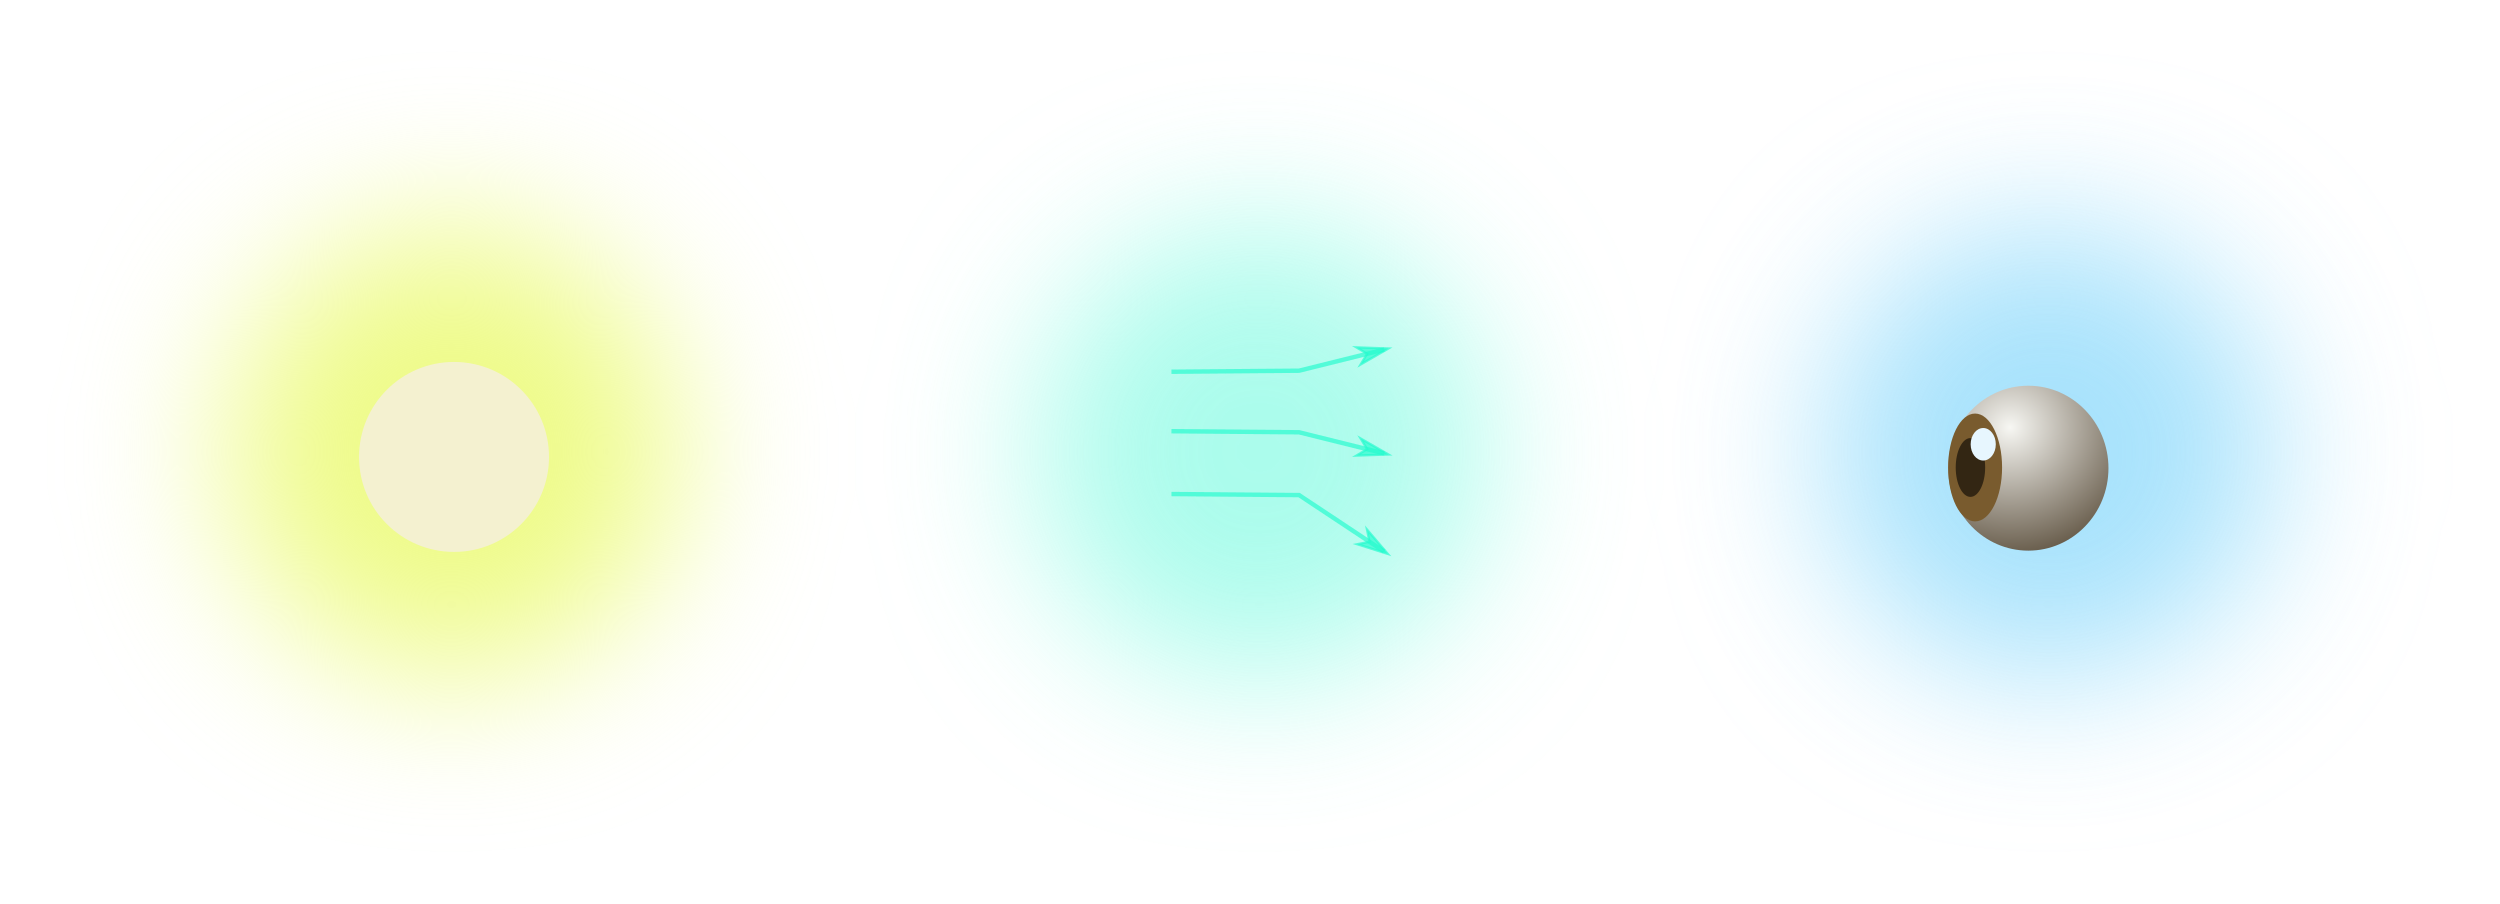
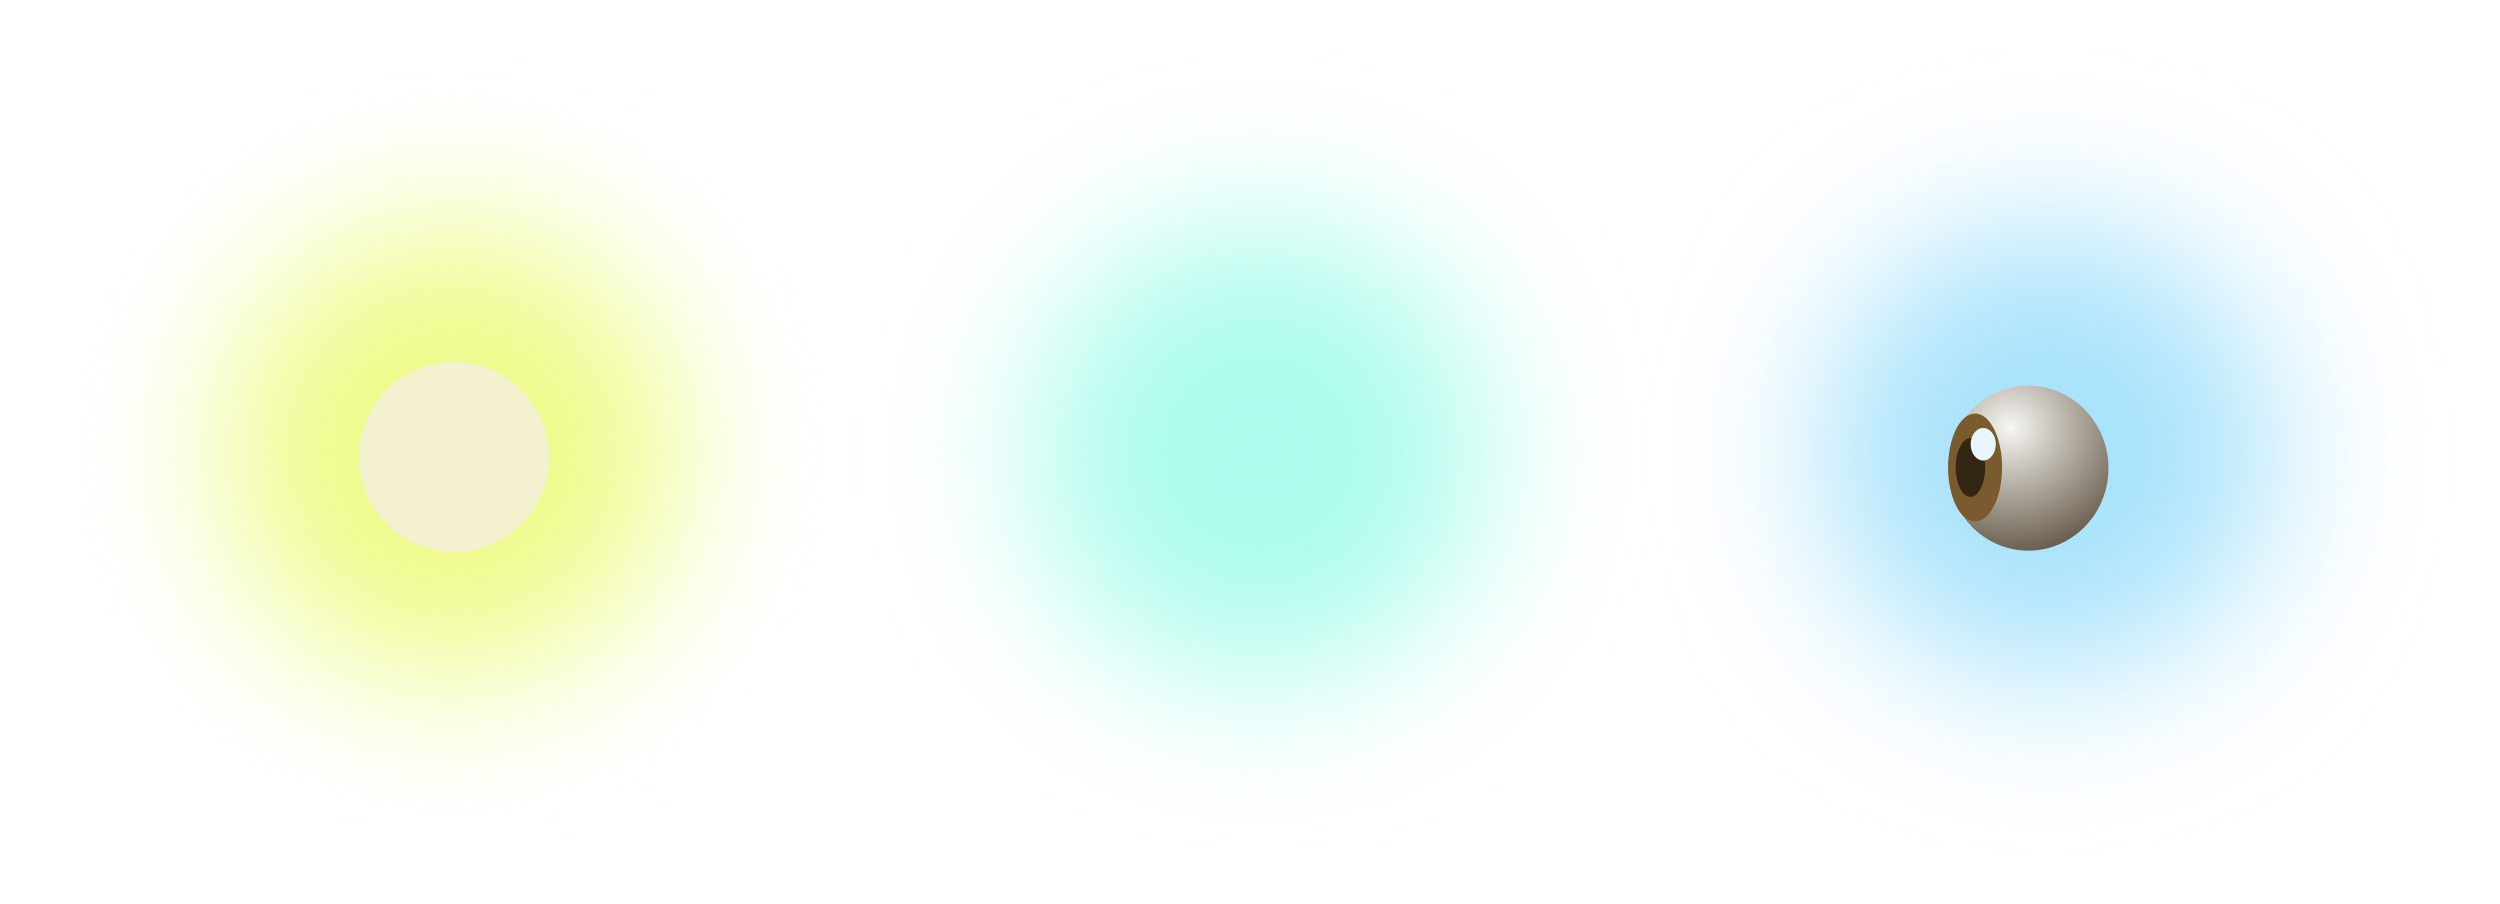
<svg xmlns="http://www.w3.org/2000/svg" xmlns:xlink="http://www.w3.org/1999/xlink" width="56.878mm" height="20.551mm" viewBox="0 0 56.878 20.551" version="1.1" id="svg1919">
  <defs id="defs1916">
    <linearGradient id="linearGradient8062">
      <stop style="stop-color:#f7f7f3;stop-opacity:1" offset="0" id="stop8058" />
      <stop style="stop-color:#554835;stop-opacity:1" offset="1" id="stop8060" />
    </linearGradient>
    <linearGradient id="linearGradient6531">
      <stop style="stop-color:#f7f7f3;stop-opacity:1" offset="0" id="stop6527" />
      <stop style="stop-color:#b09d81;stop-opacity:1" offset="1" id="stop6529" />
    </linearGradient>
    <linearGradient id="linearGradient6184">
      <stop style="stop-color:#88fbd2;stop-opacity:1" offset="0" id="stop6180" />
      <stop style="stop-color:#6ef8ce;stop-opacity:0;" offset="1" id="stop6182" />
    </linearGradient>
    <linearGradient id="linearGradient11644">
      <stop style="stop-color:#ffffff;stop-opacity:1" offset="0" id="stop11640" />
      <stop style="stop-color:#d5cbbc;stop-opacity:1" offset="1" id="stop11642" />
    </linearGradient>
    <linearGradient id="linearGradient8971">
      <stop style="stop-color:#35813b;stop-opacity:1" offset="0" id="stop8967" />
      <stop style="stop-color:#1b441b;stop-opacity:1" offset="1" id="stop8969" />
    </linearGradient>
    <marker style="overflow:visible" id="Arrow1Mend" refX="0" refY="0" orient="auto">
      <path transform="matrix(-0.4,0,0,-0.4,-4,0)" style="fill:context-stroke;fill-rule:evenodd;stroke:context-stroke;stroke-width:1pt" d="M 0,0 5,-5 -12.5,0 5,5 Z" id="path6926" />
    </marker>
    <linearGradient id="linearGradient6579">
      <stop style="stop-color:#6ecaf8;stop-opacity:1;" offset="0" id="stop6575" />
      <stop style="stop-color:#6ecaf8;stop-opacity:0;" offset="1" id="stop6577" />
    </linearGradient>
    <filter style="color-interpolation-filters:sRGB" id="filter6571" x="-0.404" y="-0.404" width="1.809" height="1.809">
      <feGaussianBlur stdDeviation="1.728" id="feGaussianBlur6573" />
    </filter>
    <linearGradient xlink:href="#linearGradient6579" id="linearGradient6581" x1="93.383" y1="100.019" x2="93.383" y2="63.141" gradientUnits="userSpaceOnUse" />
    <radialGradient xlink:href="#linearGradient6579" id="radialGradient8110" cx="105.24" cy="79.818" fx="105.24" fy="79.818" r="0.976" gradientUnits="userSpaceOnUse" gradientTransform="matrix(0.6030273,0,0,0.6030273,38.56063,28.7973)" />
    <radialGradient xlink:href="#linearGradient6579" id="radialGradient8213" gradientUnits="userSpaceOnUse" gradientTransform="matrix(0.6030273,0,0,0.6030273,38.05608,29.25981)" cx="105.24" cy="79.818" fx="105.24" fy="79.818" r="0.976" />
    <radialGradient xlink:href="#linearGradient6579" id="radialGradient8217" gradientUnits="userSpaceOnUse" gradientTransform="matrix(0.6030273,0,0,0.6030273,38.93904,29.13367)" cx="105.24" cy="79.818" fx="105.24" fy="79.818" r="0.976" />
    <radialGradient xlink:href="#linearGradient6579" id="radialGradient8225" gradientUnits="userSpaceOnUse" gradientTransform="matrix(0.6030273,0,0,0.6030273,41.26883,30.01663)" cx="105.24" cy="79.818" fx="105.24" fy="79.818" r="0.976" />
    <linearGradient xlink:href="#linearGradient8971" id="linearGradient8946" gradientUnits="userSpaceOnUse" x1="93.383" y1="100.019" x2="93.383" y2="63.141" gradientTransform="matrix(1,0,0,0.1157899,0,-121.0366)" />
    <filter style="color-interpolation-filters:sRGB" id="filter10713" x="-0.749" y="-0.23" width="2.498" height="1.46">
      <feGaussianBlur stdDeviation="0.674" id="feGaussianBlur10715" />
    </filter>
    <radialGradient xlink:href="#linearGradient6579" id="radialGradient11516" gradientUnits="userSpaceOnUse" gradientTransform="matrix(0.6030273,0,0,0.6030273,40.57859,27.30498)" cx="105.24" cy="79.818" fx="105.24" fy="79.818" r="0.976" />
    <radialGradient xlink:href="#linearGradient6579" id="radialGradient11520" gradientUnits="userSpaceOnUse" gradientTransform="matrix(0.6030273,0,0,0.6030273,41.10776,26.77581)" cx="105.24" cy="79.818" fx="105.24" fy="79.818" r="0.976" />
    <radialGradient xlink:href="#linearGradient11644" id="radialGradient11648" cx="107.048" cy="-101.914" fx="107.048" fy="-101.914" r="3.029" gradientTransform="matrix(1.425518,-0.5377639,0.7487234,1.984734,30.75449,157.9487)" gradientUnits="userSpaceOnUse" />
    <linearGradient xlink:href="#linearGradient6579" id="linearGradient13010" gradientUnits="userSpaceOnUse" x1="93.383" y1="100.019" x2="93.383" y2="63.141" gradientTransform="translate(0,64.4256)" />
    <radialGradient xlink:href="#linearGradient6184" id="radialGradient13384" gradientUnits="userSpaceOnUse" gradientTransform="matrix(0.6030273,0,0,0.6030273,-42.2831,22.18765)" cx="105.24" cy="79.818" fx="105.24" fy="79.818" r="0.976" />
    <radialGradient xlink:href="#linearGradient6184" id="radialGradient13386" gradientUnits="userSpaceOnUse" gradientTransform="matrix(0.6030273,0,0,0.6030273,-42.81226,22.71682)" cx="105.24" cy="79.818" fx="105.24" fy="79.818" r="0.976" />
    <radialGradient xlink:href="#linearGradient8062" id="radialGradient13388" gradientUnits="userSpaceOnUse" gradientTransform="matrix(1.122454,-0.1739432,0.1873045,1.071366,-49.71862,30.89984)" cx="106.882" cy="-101.166" fx="106.882" fy="-101.166" r="3.029" />
    <radialGradient xlink:href="#linearGradient6184" id="radialGradient13392" gradientUnits="userSpaceOnUse" gradientTransform="matrix(0.6030273,0,0,0.6030273,-42.12203,25.42847)" cx="105.24" cy="79.818" fx="105.24" fy="79.818" r="0.976" />
    <radialGradient xlink:href="#linearGradient6184" id="radialGradient1633" gradientUnits="userSpaceOnUse" gradientTransform="matrix(0.6030273,0,0,0.6030273,-7.896497,-103.9098)" cx="105.24" cy="79.818" fx="105.24" fy="79.818" r="0.976" />
    <radialGradient xlink:href="#linearGradient6184" id="radialGradient1635" gradientUnits="userSpaceOnUse" gradientTransform="matrix(0.6030273,0,0,0.6030273,-8.77946,-103.7836)" cx="105.24" cy="79.818" fx="105.24" fy="79.818" r="0.976" />
    <radialGradient xlink:href="#linearGradient6184" id="radialGradient1637" gradientUnits="userSpaceOnUse" gradientTransform="matrix(0.6030273,0,0,0.6030273,-8.27491,-104.2461)" cx="105.24" cy="79.818" fx="105.24" fy="79.818" r="0.976" />
    <radialGradient xlink:href="#linearGradient6184" id="radialGradient1643" gradientUnits="userSpaceOnUse" gradientTransform="matrix(0.6030273,0,0,0.6030273,-124.2983,-6.871051)" cx="105.24" cy="79.818" fx="105.24" fy="79.818" r="0.976" />
    <radialGradient xlink:href="#linearGradient6184" id="radialGradient1645" gradientUnits="userSpaceOnUse" gradientTransform="matrix(0.6030273,0,0,0.6030273,-124.8275,-6.341884)" cx="105.24" cy="79.818" fx="105.24" fy="79.818" r="0.976" />
    <radialGradient xlink:href="#linearGradient6184" id="radialGradient1653" gradientUnits="userSpaceOnUse" gradientTransform="matrix(0.6030273,0,0,0.6030273,-38.49634,29.4725)" cx="105.24" cy="79.818" fx="105.24" fy="79.818" r="0.976" />
    <radialGradient xlink:href="#linearGradient6184" id="radialGradient1659" gradientUnits="userSpaceOnUse" gradientTransform="matrix(0.6030273,0,0,0.6030273,14.92084,-42.80342)" cx="105.24" cy="79.818" fx="105.24" fy="79.818" r="0.976" />
    <radialGradient xlink:href="#linearGradient6184" id="radialGradient1661" gradientUnits="userSpaceOnUse" gradientTransform="matrix(0.6030273,0,0,0.6030273,14.39167,-42.27425)" cx="105.24" cy="79.818" fx="105.24" fy="79.818" r="0.976" />
    <radialGradient xlink:href="#linearGradient6184" id="radialGradient6186" cx="30.168" cy="93.913" fx="30.168" fy="93.913" r="0.589" gradientUnits="userSpaceOnUse" gradientTransform="translate(-12.52291,-24.25697)" />
    <radialGradient xlink:href="#linearGradient6531" id="radialGradient6872" gradientUnits="userSpaceOnUse" gradientTransform="matrix(1.474861,-0.2285547,0.2461109,1.407734,-81.54775,71.25076)" cx="106.882" cy="-101.166" fx="106.882" fy="-101.166" r="3.029" />
  </defs>
  <g id="layer1" transform="translate(-5.571202,-86.3522)">
    <circle style="opacity:0.734;mix-blend-mode:normal;fill:#88d8fb;fill-opacity:1;stroke:none;stroke-width:0.5;filter:url(#filter6571)" id="circle3615" cx="52.173" cy="96.628" r="5.127" />
    <circle style="opacity:0.705;mix-blend-mode:normal;fill:#88fbe4;fill-opacity:1;stroke:none;stroke-width:0.5;filter:url(#filter6571)" id="circle2165" cx="34.225" cy="96.628" r="5.127" />
    <rect style="opacity:0.499;fill:url(#linearGradient6581);fill-opacity:1;stroke:none;stroke-width:0.558;stroke-opacity:1" id="rect3906" width="33.92" height="52.202" x="77.212" y="61.691" />
    <circle style="fill:#e8dec4;fill-opacity:1;stroke:#dbcca3;stroke-width:0.5;stroke-opacity:1" id="circle4144" cx="137.653" cy="98.211" r="15.382" />
    <path style="fill:#fcfaf7;fill-opacity:1;stroke:#dbcca3;stroke-width:0.5;stroke-opacity:1" id="circle4437" d="m 123.905,105.111 a 15.382,15.382 0 0 1 0.477,-14.677 l 13.272,7.777 z" />
    <ellipse style="fill:#795b2e;fill-opacity:1;stroke:none;stroke-width:1.036;stroke-opacity:1" id="path5293" cx="124.914" cy="97.916" rx="2.65" ry="5.966" />
    <ellipse style="fill:#332613;fill-opacity:1;stroke:none;stroke-width:0.565;stroke-opacity:1" id="ellipse5411" cx="124.457" cy="97.916" rx="1.445" ry="3.254" />
    <ellipse style="fill:#e7f6fe;fill-opacity:1;stroke:none;stroke-width:0.389;stroke-opacity:1" id="ellipse7188" cx="125.712" cy="95.348" rx="1.236" ry="1.802" />
    <circle style="mix-blend-mode:normal;fill:#fcd9ae;fill-opacity:1;stroke:none;stroke-width:0.5;filter:url(#filter6571)" id="path6357" cx="83.726" cy="77.663" r="5.127" />
    <g id="path6783">
      <path style="color:#000000;fill:#59a1c9;-inkscape-stroke:none" d="m 89.455,78.312 v 0.234 h 8.867 V 78.312 Z" id="path10902" />
      <g id="g10890">
        <g id="path10892">
          <path style="color:#000000;fill:#59a1c9;fill-rule:evenodd;stroke-width:0.094pt;-inkscape-stroke:none" d="m 97.387,78.429 -0.468,0.468 1.638,-0.468 -1.638,-0.468 z" id="path10896" />
          <path style="color:#000000;fill:#59a1c9;fill-rule:evenodd;-inkscape-stroke:none" d="m 96.705,77.834 0.596,0.596 -0.596,0.594 2.08,-0.594 z m 0.43,0.254 1.195,0.342 -1.195,0.34 0.342,-0.34 -0.045,-0.045 z" id="path10898" />
        </g>
      </g>
    </g>
    <g id="path7265">
      <path style="color:#000000;fill:#59c96d;-inkscape-stroke:none" d="m 89.455,77.072 v 0.234 h 9.766 v -0.234 z" id="path10920" />
      <g id="g10908">
        <g id="path10910">
          <path style="color:#000000;fill:#59c96d;fill-rule:evenodd;stroke-width:0.094pt;-inkscape-stroke:none" d="m 98.284,77.19 -0.468,0.468 1.638,-0.468 -1.638,-0.468 z" id="path10914" />
          <path style="color:#000000;fill:#59c96d;fill-rule:evenodd;-inkscape-stroke:none" d="m 97.602,76.596 0.594,0.594 -0.594,0.594 2.08,-0.594 z m 0.43,0.252 1.195,0.342 -1.195,0.342 0.342,-0.342 -0.045,-0.045 z" id="path10916" />
        </g>
      </g>
    </g>
    <g id="path7267">
      <path style="color:#000000;fill:#c96259;-inkscape-stroke:none" d="m 89.455,75.816 v 0.232 h 7.293 v -0.232 z" id="path10938" />
      <g id="g10926">
        <g id="path10928">
          <path style="color:#000000;fill:#c96259;fill-rule:evenodd;stroke-width:0.094pt;-inkscape-stroke:none" d="m 95.812,75.933 -0.468,0.468 1.638,-0.468 -1.638,-0.468 z" id="path10932" />
          <path style="color:#000000;fill:#c96259;fill-rule:evenodd;-inkscape-stroke:none" d="m 95.131,75.338 0.594,0.596 -0.594,0.594 2.078,-0.594 z m 0.428,0.254 1.197,0.342 -1.195,0.34 0.34,-0.34 -0.045,-0.045 z" id="path10934" />
        </g>
      </g>
    </g>
    <g id="path7542">
      <path style="color:#000000;fill:#b859c9;-inkscape-stroke:none" d="m 89.455,79.561 v 0.234 h 6.377 v -0.234 z" id="path10956" />
      <g id="g10944">
        <g id="path10946">
          <path style="color:#000000;fill:#b859c9;fill-rule:evenodd;stroke-width:0.094pt;-inkscape-stroke:none" d="m 94.896,79.677 -0.468,0.468 1.638,-0.468 -1.638,-0.468 z" id="path10950" />
          <path style="color:#000000;fill:#b859c9;fill-rule:evenodd;-inkscape-stroke:none" d="m 94.215,79.084 0.594,0.594 -0.594,0.594 2.078,-0.594 z m 0.43,0.252 1.195,0.34 -1.195,0.342 0.34,-0.34 -0.043,-0.045 z" id="path10952" />
        </g>
      </g>
    </g>
    <circle style="fill:url(#radialGradient8110);fill-opacity:1;stroke:none;stroke-width:0.16;stroke-miterlimit:4;stroke-dasharray:none;stroke-opacity:1" id="path7996" cx="102.023" cy="76.93" r="0.589" />
    <circle style="fill:url(#radialGradient8213);fill-opacity:1;stroke:none;stroke-width:0.16;stroke-miterlimit:4;stroke-dasharray:none;stroke-opacity:1" id="circle8211" cx="101.518" cy="77.392" r="0.589" />
    <circle style="fill:url(#radialGradient8217);fill-opacity:1;stroke:none;stroke-width:0.16;stroke-miterlimit:4;stroke-dasharray:none;stroke-opacity:1" id="circle8215" cx="102.401" cy="77.266" r="0.589" />
    <circle style="fill:url(#radialGradient8225);fill-opacity:1;stroke:none;stroke-width:0.16;stroke-miterlimit:4;stroke-dasharray:none;stroke-opacity:1" id="circle8223" cx="104.731" cy="78.149" r="0.589" />
    <circle style="opacity:1;fill:#f4f1d0;fill-opacity:1;stroke:none;stroke-width:0.265;stroke-miterlimit:4;stroke-dasharray:none;stroke-opacity:1" id="path8259" cx="83.781" cy="77.783" r="2.161" />
    <g id="g8762" transform="rotate(90,97.59217,87.7693)">
      <g id="path8750">
        <path style="color:#000000;fill:#59a1c9;-inkscape-stroke:none" d="M 90.123,83.078 V 83.312 h 8.326 v -0.234 z" id="path10974" />
        <g id="g10962">
          <g id="path10964">
            <path style="color:#000000;fill:#59a1c9;fill-rule:evenodd;stroke-width:0.094pt;-inkscape-stroke:none" d="m 97.514,83.195 -0.468,0.468 1.638,-0.468 -1.638,-0.468 z" id="path10968" />
            <path style="color:#000000;fill:#59a1c9;fill-rule:evenodd;-inkscape-stroke:none" d="m 96.832,82.602 0.592,0.594 -0.592,0.594 2.078,-0.594 z m 0.428,0.252 1.195,0.342 -1.195,0.342 0.342,-0.342 -0.043,-0.045 z" id="path10970" />
          </g>
        </g>
      </g>
      <g id="path8752">
        <path style="color:#000000;fill:#59c96d;-inkscape-stroke:none" d="m 90.123,81.838 v 0.234 h 5.18 v -0.234 z" id="path10992" />
        <g id="g10980">
          <g id="path10982">
            <path style="color:#000000;fill:#59c96d;fill-rule:evenodd;stroke-width:0.094pt;-inkscape-stroke:none" d="m 94.368,81.956 -0.468,0.468 1.638,-0.468 -1.638,-0.468 z" id="path10986" />
            <path style="color:#000000;fill:#59c96d;fill-rule:evenodd;-inkscape-stroke:none" d="m 93.686,81.361 0.594,0.594 -0.594,0.594 2.078,-0.594 z m 0.428,0.252 1.197,0.342 -1.197,0.342 0.342,-0.342 -0.043,-0.043 z" id="path10988" />
          </g>
        </g>
      </g>
      <g id="path8754">
        <path style="color:#000000;fill:#c96259;-inkscape-stroke:none" d="m 90.123,80.582 v 0.234 h 3.893 v -0.234 z" id="path11010" />
        <g id="g10998">
          <g id="path11000">
            <path style="color:#000000;fill:#c96259;fill-rule:evenodd;stroke-width:0.094pt;-inkscape-stroke:none" d="m 93.079,80.699 -0.468,0.468 1.638,-0.468 -1.638,-0.468 z" id="path11004" />
            <path style="color:#000000;fill:#c96259;fill-rule:evenodd;-inkscape-stroke:none" d="m 92.396,80.105 0.594,0.594 -0.594,0.594 2.08,-0.594 z m 0.428,0.252 1.197,0.342 -1.197,0.342 0.344,-0.342 -0.045,-0.045 z" id="path11006" />
          </g>
        </g>
      </g>
      <g id="path8756">
        <path style="color:#000000;fill:#b859c9;-inkscape-stroke:none" d="m 90.123,84.326 v 0.234 h 10.125 v -0.234 z" id="path11028" />
        <g id="g11016">
          <g id="path11018">
            <path style="color:#000000;fill:#b859c9;fill-rule:evenodd;stroke-width:0.094pt;-inkscape-stroke:none" d="m 99.312,84.443 -0.468,0.468 1.638,-0.468 -1.638,-0.468 z" id="path11022" />
            <path style="color:#000000;fill:#b859c9;fill-rule:evenodd;-inkscape-stroke:none" d="m 98.629,83.85 0.594,0.594 -0.594,0.594 2.08,-0.594 z m 0.43,0.252 1.195,0.342 -1.195,0.342 0.342,-0.342 -0.045,-0.045 z" id="path11024" />
          </g>
        </g>
      </g>
    </g>
    <rect style="fill:url(#linearGradient8946);fill-opacity:1;stroke:none;stroke-width:0.19;stroke-opacity:1" id="rect8944" width="33.92" height="6.044" x="77.212" y="-113.893" transform="scale(1,-1)" />
    <g id="g9482" transform="matrix(0,-1,-1,0,201.0084,192.2231)">
      <g id="path9470">
        <path style="color:#000000;fill:#59a1c9;-inkscape-stroke:none" d="m 88.676,99.172 v 0.234 h 8.867 v -0.234 z" id="path11046" />
        <g id="g11034">
          <g id="path11036">
            <path style="color:#000000;fill:#59a1c9;fill-rule:evenodd;stroke-width:0.094pt;-inkscape-stroke:none" d="m 96.608,99.289 -0.468,0.468 1.638,-0.468 -1.638,-0.468 z" id="path11040" />
            <path style="color:#000000;fill:#59a1c9;fill-rule:evenodd;-inkscape-stroke:none" d="m 95.926,98.695 0.594,0.594 -0.594,0.594 2.078,-0.594 z m 0.428,0.252 1.195,0.342 -1.195,0.342 0.342,-0.342 -0.043,-0.045 z" id="path11042" />
          </g>
        </g>
      </g>
      <g id="path9472">
        <path style="color:#000000;fill:#59c96d;-inkscape-stroke:none" d="m 88.676,97.934 v 0.232 h 9.766 v -0.232 z" id="path11064" />
        <g id="g11052">
          <g id="path11054">
            <path style="color:#000000;fill:#59c96d;fill-rule:evenodd;stroke-width:0.094pt;-inkscape-stroke:none" d="m 97.505,98.05 -0.468,0.468 1.638,-0.468 -1.638,-0.468 z" id="path11058" />
            <path style="color:#000000;fill:#59c96d;fill-rule:evenodd;-inkscape-stroke:none" d="m 96.822,97.455 0.596,0.596 -0.596,0.594 2.08,-0.596 z m 0.43,0.254 1.197,0.342 -1.197,0.34 0.342,-0.342 -0.045,-0.043 z" id="path11060" />
          </g>
        </g>
      </g>
      <g id="path9474">
        <path style="color:#000000;fill:#c96259;-inkscape-stroke:none" d="m 88.676,96.676 v 0.234 h 7.293 v -0.234 z" id="path11082" />
        <g id="g11070">
          <g id="path11072">
            <path style="color:#000000;fill:#c96259;fill-rule:evenodd;stroke-width:0.094pt;-inkscape-stroke:none" d="m 95.033,96.793 -0.468,0.468 1.638,-0.468 -1.638,-0.468 z" id="path11076" />
            <path style="color:#000000;fill:#c96259;fill-rule:evenodd;-inkscape-stroke:none" d="m 94.352,96.199 0.592,0.594 -0.592,0.594 2.078,-0.594 z m 0.428,0.252 1.195,0.342 -1.195,0.342 0.342,-0.342 -0.045,-0.045 z" id="path11078" />
          </g>
        </g>
      </g>
      <g id="path9476">
        <path style="color:#000000;fill:#b859c9;-inkscape-stroke:none" d="m 88.676,100.42 v 0.234 h 6.377 v -0.234 z" id="path11100" />
        <g id="g11088">
          <g id="path11090">
            <path style="color:#000000;fill:#b859c9;fill-rule:evenodd;stroke-width:0.094pt;-inkscape-stroke:none" d="m 94.117,100.537 -0.468,0.468 1.638,-0.468 -1.638,-0.468 z" id="path11094" />
            <path style="color:#000000;fill:#b859c9;fill-rule:evenodd;-inkscape-stroke:none" d="m 93.436,99.943 0.592,0.594 -0.592,0.594 2.078,-0.594 z m 0.428,0.252 1.195,0.342 -1.195,0.342 0.342,-0.342 -0.045,-0.045 z" id="path11096" />
          </g>
        </g>
      </g>
    </g>
    <ellipse style="mix-blend-mode:normal;fill:#133014;fill-opacity:1;stroke:none;stroke-width:0.063;stroke-opacity:1;filter:url(#filter10713)" id="ellipse9974" cx="-111.781" cy="-102.334" transform="matrix(0,-0.9001925,-1.263863,0,-24.98071,10.51566)" rx="1.081" ry="3.515" />
    <ellipse style="fill:url(#radialGradient11648);fill-opacity:1;stroke:#dbcca3;stroke-width:0.1;stroke-opacity:1" id="path9694" cx="107.64" cy="-102.334" transform="rotate(90)" rx="2.979" ry="3.152" />
    <ellipse style="fill:#795b2e;fill-opacity:1;stroke:none;stroke-width:0.392;stroke-opacity:1" id="ellipse9696" cx="105.845" cy="-102.396" rx="1.003" ry="2.258" transform="rotate(90)" />
    <ellipse style="fill:#332613;fill-opacity:1;stroke:none;stroke-width:0.214;stroke-opacity:1" id="ellipse9698" cx="105.672" cy="-102.396" rx="0.547" ry="1.232" transform="rotate(90)" />
    <ellipse style="fill:#e7f6fe;fill-opacity:1;stroke:none;stroke-width:0.147;stroke-opacity:1" id="ellipse9700" cx="106.147" cy="-103.368" rx="0.468" ry="0.682" transform="rotate(90)" />
    <circle style="fill:url(#radialGradient11516);fill-opacity:1;stroke:none;stroke-width:0.16;stroke-miterlimit:4;stroke-dasharray:none;stroke-opacity:1" id="circle11514" cx="104.041" cy="75.437" r="0.589" />
    <circle style="fill:url(#radialGradient11520);fill-opacity:1;stroke:none;stroke-width:0.16;stroke-miterlimit:4;stroke-dasharray:none;stroke-opacity:1" id="circle11518" cx="104.57" cy="74.908" r="0.589" />
    <rect style="fill:url(#linearGradient13010);fill-opacity:1;stroke:none;stroke-width:0.558;stroke-opacity:1" id="rect13008" width="33.92" height="52.202" x="77.212" y="126.117" />
    <circle style="mix-blend-mode:normal;fill:#eefb88;fill-opacity:1;stroke:none;stroke-width:0.5;filter:url(#filter6571)" id="circle13208" cx="15.847" cy="96.628" r="5.127" />
    <circle style="opacity:1;fill:#f4f1d0;fill-opacity:1;stroke:none;stroke-width:0.265;stroke-miterlimit:4;stroke-dasharray:none;stroke-opacity:1" id="circle13266" cx="15.901" cy="96.748" r="2.161" />
    <g id="g13316" transform="rotate(90,69.28396,49.351)">
      <g id="g13278">
        <path style="color:#000000;fill:#59a1c9;-inkscape-stroke:none" d="M 90.123,83.078 V 83.312 h 8.326 v -0.234 z" id="path13268" />
        <g id="g13276">
          <g id="g13274">
            <path style="color:#000000;fill:#59a1c9;fill-rule:evenodd;stroke-width:0.094pt;-inkscape-stroke:none" d="m 97.514,83.195 -0.468,0.468 1.638,-0.468 -1.638,-0.468 z" id="path13270" />
            <path style="color:#000000;fill:#59a1c9;fill-rule:evenodd;-inkscape-stroke:none" d="m 96.832,82.602 0.592,0.594 -0.592,0.594 2.078,-0.594 z m 0.428,0.252 1.195,0.342 -1.195,0.342 0.342,-0.342 -0.043,-0.045 z" id="path13272" />
          </g>
        </g>
      </g>
      <g id="g13290">
        <path style="color:#000000;fill:#59c96d;-inkscape-stroke:none" d="m 90.123,81.838 v 0.234 h 5.18 v -0.234 z" id="path13280" />
        <g id="g13288">
          <g id="g13286">
            <path style="color:#000000;fill:#59c96d;fill-rule:evenodd;stroke-width:0.094pt;-inkscape-stroke:none" d="m 94.368,81.956 -0.468,0.468 1.638,-0.468 -1.638,-0.468 z" id="path13282" />
            <path style="color:#000000;fill:#59c96d;fill-rule:evenodd;-inkscape-stroke:none" d="m 93.686,81.361 0.594,0.594 -0.594,0.594 2.078,-0.594 z m 0.428,0.252 1.197,0.342 -1.197,0.342 0.342,-0.342 -0.043,-0.043 z" id="path13284" />
          </g>
        </g>
      </g>
      <g id="g13302">
        <path style="color:#000000;fill:#c96259;-inkscape-stroke:none" d="m 90.123,80.582 v 0.234 h 3.893 v -0.234 z" id="path13292" />
        <g id="g13300">
          <g id="g13298">
            <path style="color:#000000;fill:#c96259;fill-rule:evenodd;stroke-width:0.094pt;-inkscape-stroke:none" d="m 93.079,80.699 -0.468,0.468 1.638,-0.468 -1.638,-0.468 z" id="path13294" />
            <path style="color:#000000;fill:#c96259;fill-rule:evenodd;-inkscape-stroke:none" d="m 92.396,80.105 0.594,0.594 -0.594,0.594 2.08,-0.594 z m 0.428,0.252 1.197,0.342 -1.197,0.342 0.344,-0.342 -0.045,-0.045 z" id="path13296" />
          </g>
        </g>
      </g>
      <g id="g13314">
        <path style="color:#000000;fill:#b859c9;-inkscape-stroke:none" d="m 90.123,84.326 v 0.234 h 10.125 v -0.234 z" id="path13304" />
        <g id="g13312">
          <g id="g13310">
            <path style="color:#000000;fill:#b859c9;fill-rule:evenodd;stroke-width:0.094pt;-inkscape-stroke:none" d="m 99.312,84.443 -0.468,0.468 1.638,-0.468 -1.638,-0.468 z" id="path13306" />
            <path style="color:#000000;fill:#b859c9;fill-rule:evenodd;-inkscape-stroke:none" d="m 98.629,83.85 0.594,0.594 -0.594,0.594 2.08,-0.594 z m 0.43,0.252 1.195,0.342 -1.195,0.342 0.342,-0.342 -0.045,-0.045 z" id="path13308" />
          </g>
        </g>
      </g>
    </g>
    <g id="g1408" transform="translate(0,24.84861)">
      <g id="g13220" transform="translate(-69.467,18.96511)">
        <path style="color:#000000;fill:#59a1c9;-inkscape-stroke:none" d="m 89.455,78.312 v 0.234 h 8.867 V 78.312 Z" id="path13210" />
        <g id="g13218">
          <g id="g13216">
            <path style="color:#000000;fill:#59a1c9;fill-rule:evenodd;stroke-width:0.094pt;-inkscape-stroke:none" d="m 97.387,78.429 -0.468,0.468 1.638,-0.468 -1.638,-0.468 z" id="path13212" />
            <path style="color:#000000;fill:#59a1c9;fill-rule:evenodd;-inkscape-stroke:none" d="m 96.705,77.834 0.596,0.596 -0.596,0.594 2.08,-0.594 z m 0.43,0.254 1.195,0.342 -1.195,0.34 0.342,-0.34 -0.045,-0.045 z" id="path13214" />
          </g>
        </g>
      </g>
      <g id="g13232" transform="translate(-69.467,18.96511)">
        <path style="color:#000000;fill:#59c96d;-inkscape-stroke:none" d="m 89.455,77.072 v 0.234 h 9.766 v -0.234 z" id="path13222" />
        <g id="g13230">
          <g id="g13228">
            <path style="color:#000000;fill:#59c96d;fill-rule:evenodd;stroke-width:0.094pt;-inkscape-stroke:none" d="m 98.284,77.19 -0.468,0.468 1.638,-0.468 -1.638,-0.468 z" id="path13224" />
            <path style="color:#000000;fill:#59c96d;fill-rule:evenodd;-inkscape-stroke:none" d="m 97.602,76.596 0.594,0.594 -0.594,0.594 2.08,-0.594 z m 0.43,0.252 1.195,0.342 -1.195,0.342 0.342,-0.342 -0.045,-0.045 z" id="path13226" />
          </g>
        </g>
      </g>
      <g id="g13244" transform="translate(-69.99617,18.96511)">
        <path style="color:#000000;fill:#c96259;-inkscape-stroke:none" d="m 89.455,75.816 v 0.232 h 7.293 v -0.232 z" id="path13234" />
        <g id="g13242">
          <g id="g13240">
            <path style="color:#000000;fill:#c96259;fill-rule:evenodd;stroke-width:0.094pt;-inkscape-stroke:none" d="m 95.812,75.933 -0.468,0.468 1.638,-0.468 -1.638,-0.468 z" id="path13236" />
            <path style="color:#000000;fill:#c96259;fill-rule:evenodd;-inkscape-stroke:none" d="m 95.131,75.338 0.594,0.596 -0.594,0.594 2.078,-0.594 z m 0.428,0.254 1.197,0.342 -1.195,0.34 0.34,-0.34 -0.045,-0.045 z" id="path13238" />
          </g>
        </g>
      </g>
      <g id="g13256" transform="translate(-69.99617,18.96511)">
        <path style="color:#000000;fill:#b859c9;-inkscape-stroke:none" d="m 89.455,79.561 v 0.234 h 6.377 v -0.234 z" id="path13246" />
        <g id="g13254">
          <g id="g13252">
            <path style="color:#000000;fill:#b859c9;fill-rule:evenodd;stroke-width:0.094pt;-inkscape-stroke:none" d="m 94.896,79.677 -0.468,0.468 1.638,-0.468 -1.638,-0.468 z" id="path13248" />
            <path style="color:#000000;fill:#b859c9;fill-rule:evenodd;-inkscape-stroke:none" d="m 94.215,79.084 0.594,0.594 -0.594,0.594 2.078,-0.594 z m 0.43,0.252 1.195,0.34 -1.195,0.342 0.34,-0.34 -0.043,-0.045 z" id="path13250" />
          </g>
        </g>
      </g>
      <g id="g13330" transform="matrix(-1,0,0,1,133.7394,-1.864369)">
        <path style="color:#000000;fill:#59a1c9;-inkscape-stroke:none" d="m 88.676,99.172 v 0.234 h 8.867 v -0.234 z" id="path13320" />
        <g id="g13328">
          <g id="g13326">
            <path style="color:#000000;fill:#59a1c9;fill-rule:evenodd;stroke-width:0.094pt;-inkscape-stroke:none" d="m 96.608,99.289 -0.468,0.468 1.638,-0.468 -1.638,-0.468 z" id="path13322" />
            <path style="color:#000000;fill:#59a1c9;fill-rule:evenodd;-inkscape-stroke:none" d="m 95.926,98.695 0.594,0.594 -0.594,0.594 2.078,-0.594 z m 0.428,0.252 1.195,0.342 -1.195,0.342 0.342,-0.342 -0.043,-0.045 z" id="path13324" />
          </g>
        </g>
      </g>
      <g id="g13342" transform="matrix(-1,0,0,1,133.7394,-1.864369)">
        <path style="color:#000000;fill:#59c96d;-inkscape-stroke:none" d="m 88.676,97.934 v 0.232 h 9.766 v -0.232 z" id="path13332" />
        <g id="g13340">
          <g id="g13338">
            <path style="color:#000000;fill:#59c96d;fill-rule:evenodd;stroke-width:0.094pt;-inkscape-stroke:none" d="m 97.505,98.05 -0.468,0.468 1.638,-0.468 -1.638,-0.468 z" id="path13334" />
            <path style="color:#000000;fill:#59c96d;fill-rule:evenodd;-inkscape-stroke:none" d="m 96.822,97.455 0.596,0.596 -0.596,0.594 2.08,-0.596 z m 0.43,0.254 1.197,0.342 -1.197,0.34 0.342,-0.342 -0.045,-0.043 z" id="path13336" />
          </g>
        </g>
      </g>
      <g id="g13354" transform="matrix(-1,0,0,1,134.2685,-1.864369)">
        <path style="color:#000000;fill:#c96259;-inkscape-stroke:none" d="m 88.676,96.676 v 0.234 h 7.293 v -0.234 z" id="path13344" />
        <g id="g13352">
          <g id="g13350">
            <path style="color:#000000;fill:#c96259;fill-rule:evenodd;stroke-width:0.094pt;-inkscape-stroke:none" d="m 95.033,96.793 -0.468,0.468 1.638,-0.468 -1.638,-0.468 z" id="path13346" />
            <path style="color:#000000;fill:#c96259;fill-rule:evenodd;-inkscape-stroke:none" d="m 94.352,96.199 0.592,0.594 -0.592,0.594 2.078,-0.594 z m 0.428,0.252 1.195,0.342 -1.195,0.342 0.342,-0.342 -0.045,-0.045 z" id="path13348" />
          </g>
        </g>
      </g>
      <g id="g13366" transform="matrix(-1,0,0,1,134.2685,-1.864369)">
        <path style="color:#000000;fill:#b859c9;-inkscape-stroke:none" d="m 88.676,100.42 v 0.234 h 6.377 v -0.234 z" id="path13356" />
        <g id="g13364">
          <g id="g13362">
            <path style="color:#000000;fill:#b859c9;fill-rule:evenodd;stroke-width:0.094pt;-inkscape-stroke:none" d="m 94.117,100.537 -0.468,0.468 1.638,-0.468 -1.638,-0.468 z" id="path13358" />
            <path style="color:#000000;fill:#b859c9;fill-rule:evenodd;-inkscape-stroke:none" d="m 93.436,99.943 0.592,0.594 -0.592,0.594 2.078,-0.594 z m 0.428,0.252 1.195,0.342 -1.195,0.342 0.342,-0.342 -0.045,-0.045 z" id="path13360" />
          </g>
        </g>
      </g>
    </g>
    <ellipse style="fill:url(#radialGradient13388);fill-opacity:1;stroke:none;stroke-width:0.06;stroke-opacity:1" id="ellipse13372" cx="51.718" cy="-97.004" rx="1.823" ry="1.876" transform="scale(1,-1)" />
    <ellipse style="fill:#795b2e;fill-opacity:1;stroke:none;stroke-width:0.226;stroke-opacity:1" id="ellipse13374" cx="50.507" cy="96.988" rx="0.614" ry="1.227" />
    <ellipse style="fill:#332613;fill-opacity:1;stroke:none;stroke-width:0.123;stroke-opacity:1" id="ellipse13376" cx="50.401" cy="96.988" rx="0.335" ry="0.669" />
    <ellipse style="fill:#e7f6fe;fill-opacity:1;stroke:none;stroke-width:0.085;stroke-opacity:1" id="ellipse13378" cx="50.692" cy="96.46" rx="0.286" ry="0.37" />
    <circle style="fill:url(#radialGradient13392);fill-opacity:1;stroke:none;stroke-width:0.16;stroke-miterlimit:4;stroke-dasharray:none;stroke-opacity:1" id="circle13264" cx="21.34" cy="73.561" r="0.589" />
    <circle style="fill:url(#radialGradient13386);fill-opacity:1;stroke:none;stroke-width:0.16;stroke-miterlimit:4;stroke-dasharray:none;stroke-opacity:1" id="circle13380" cx="20.65" cy="70.849" r="0.589" />
    <circle style="fill:url(#radialGradient13384);fill-opacity:1;stroke:none;stroke-width:0.16;stroke-miterlimit:4;stroke-dasharray:none;stroke-opacity:1" id="circle13382" cx="21.179" cy="70.32" r="0.589" />
    <circle style="fill:url(#radialGradient1637);fill-opacity:1;stroke:none;stroke-width:0.16;stroke-miterlimit:4;stroke-dasharray:none;stroke-opacity:1" id="circle1627" cx="55.187" cy="-56.114" r="0.589" transform="rotate(117.5822)" />
    <circle style="fill:url(#radialGradient1635);fill-opacity:1;stroke:none;stroke-width:0.16;stroke-miterlimit:4;stroke-dasharray:none;stroke-opacity:1" id="circle1629" cx="54.683" cy="-55.651" r="0.589" transform="rotate(117.5822)" />
    <circle style="fill:url(#radialGradient1633);fill-opacity:1;stroke:none;stroke-width:0.16;stroke-miterlimit:4;stroke-dasharray:none;stroke-opacity:1" id="circle1631" cx="55.566" cy="-55.777" r="0.589" transform="rotate(117.5822)" />
    <circle style="fill:url(#radialGradient1645);fill-opacity:1;stroke:none;stroke-width:0.16;stroke-miterlimit:4;stroke-dasharray:none;stroke-opacity:1" id="circle1639" cx="-61.365" cy="41.79" r="0.589" transform="rotate(-76.00475)" />
    <circle style="fill:url(#radialGradient1643);fill-opacity:1;stroke:none;stroke-width:0.16;stroke-miterlimit:4;stroke-dasharray:none;stroke-opacity:1" id="circle1641" cx="-60.836" cy="41.261" r="0.589" transform="rotate(-76.00475)" />
    <circle style="fill:url(#radialGradient6186);fill-opacity:1;stroke:none;stroke-width:0.16;stroke-miterlimit:4;stroke-dasharray:none;stroke-opacity:1" id="circle1647" cx="17.645" cy="69.656" r="0.589" />
    <circle style="fill:url(#radialGradient1653);fill-opacity:1;stroke:none;stroke-width:0.16;stroke-miterlimit:4;stroke-dasharray:none;stroke-opacity:1" id="circle1651" cx="24.966" cy="77.605" r="0.589" />
    <circle style="fill:url(#radialGradient1661);fill-opacity:1;stroke:none;stroke-width:0.16;stroke-miterlimit:4;stroke-dasharray:none;stroke-opacity:1" id="circle1655" cx="77.854" cy="5.858" r="0.589" transform="rotate(71.99798)" />
    <circle style="fill:url(#radialGradient1659);fill-opacity:1;stroke:none;stroke-width:0.16;stroke-miterlimit:4;stroke-dasharray:none;stroke-opacity:1" id="circle1657" cx="78.383" cy="5.329" r="0.589" transform="rotate(71.99798)" />
    <g id="g6870" transform="translate(0,15.75778)">
      <ellipse style="fill:url(#radialGradient6872);fill-opacity:1;stroke:#dbcca3;stroke-width:0.079;stroke-opacity:1" id="ellipse6862" cx="51.736" cy="-96.81" rx="2.396" ry="2.465" transform="scale(1,-1)" />
      <ellipse style="fill:#795b2e;fill-opacity:1;stroke:none;stroke-width:0.297;stroke-opacity:1" id="ellipse6864" cx="50.145" cy="96.789" rx="0.807" ry="1.612" />
      <ellipse style="fill:#332613;fill-opacity:1;stroke:none;stroke-width:0.162;stroke-opacity:1" id="ellipse6866" cx="50.006" cy="96.789" rx="0.44" ry="0.879" />
      <ellipse style="fill:#e7f6fe;fill-opacity:1;stroke:none;stroke-width:0.111;stroke-opacity:1" id="ellipse6868" cx="50.388" cy="96.095" rx="0.376" ry="0.487" />
    </g>
-     <path style="fill:none;stroke:#25face;stroke-width:0.1;stroke-linecap:butt;stroke-linejoin:miter;stroke-miterlimit:4;stroke-dasharray:none;stroke-opacity:0.671;marker-end:url(#Arrow1Mend)" d="m 32.223,97.592 2.904,0.024 1.935,1.283" id="path9301" />
-     <path style="fill:none;stroke:#25face;stroke-width:0.1;stroke-linecap:butt;stroke-linejoin:miter;stroke-miterlimit:4;stroke-dasharray:none;stroke-opacity:0.671;marker-end:url(#Arrow1Mend)" d="m 32.223,96.163 2.904,0.024 1.935,0.481" id="path9887" />
-     <path style="fill:none;stroke:#25face;stroke-width:0.1;stroke-linecap:butt;stroke-linejoin:miter;stroke-miterlimit:4;stroke-dasharray:none;stroke-opacity:0.671;marker-end:url(#Arrow1Mend)" d="m 32.223,94.81 2.904,-0.024 1.935,-0.481" id="path9988" />
  </g>
</svg>
